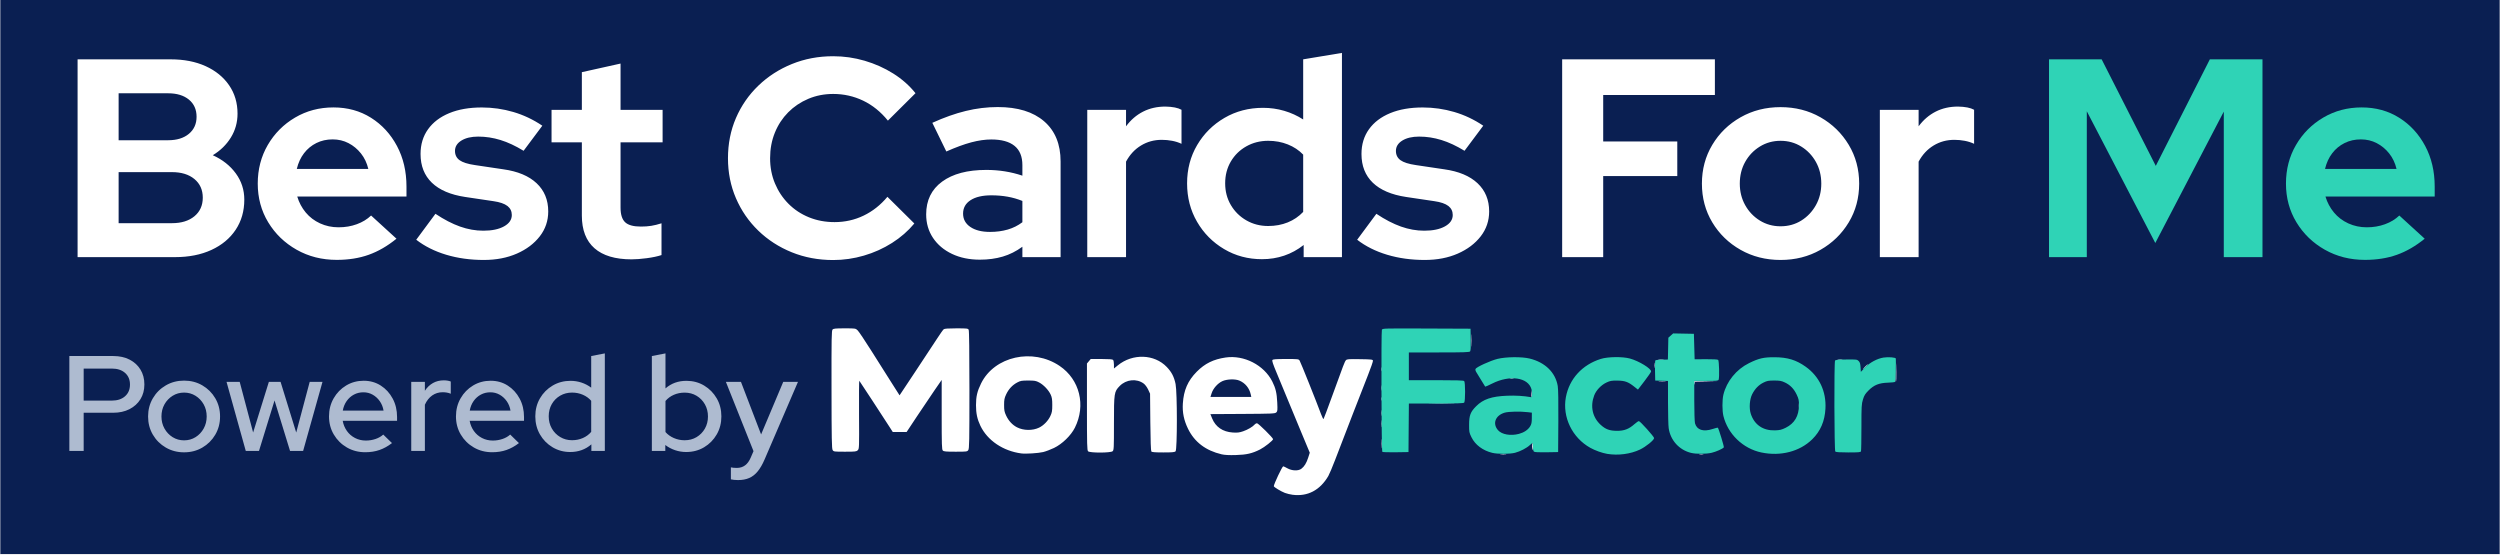
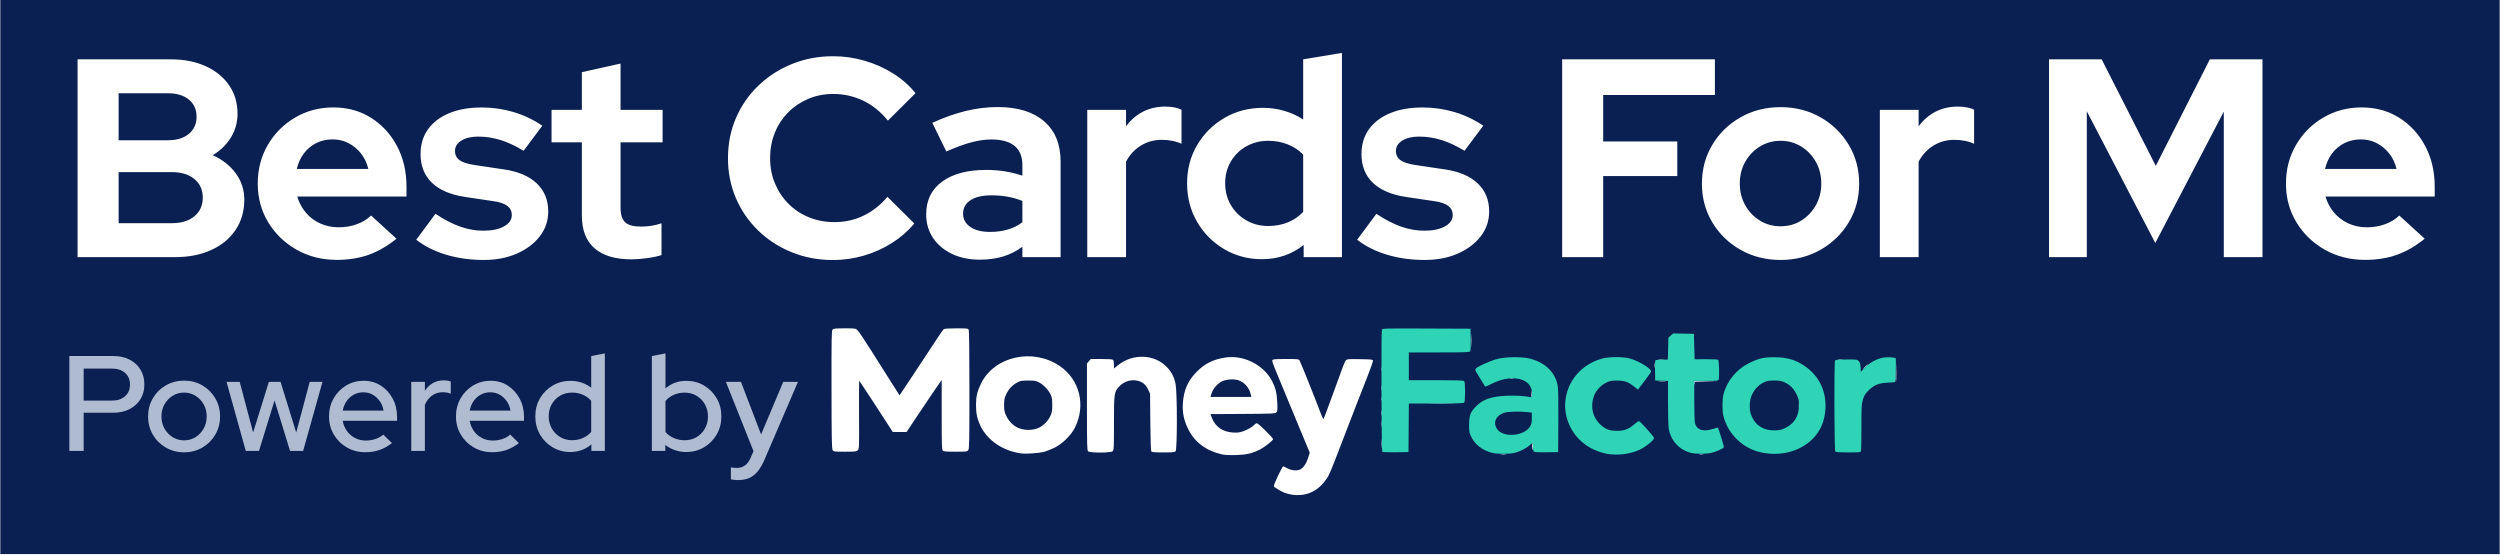
<svg xmlns="http://www.w3.org/2000/svg" viewBox="-30.0 -30.0 1263.6 280.1" width="2527" height="560" role="img" aria-label="Best Cards For Me, Powered by MoneyFactor">
  <defs>
    <linearGradient id="gwcdark" x1="0" y1="0" x2="0" y2="1">
      <stop offset="0" stop-color="#FFFFFF" />
      <stop offset="1" stop-color="#DCE5EF" />
    </linearGradient>
    <linearGradient id="gtcdark" gradientUnits="userSpaceOnUse" x1="339.1" y1="501.7" x2="532.6" y2="279.6">
      <stop offset="0.00" stop-color="#0C9282" />
      <stop offset="0.20" stop-color="#10A290" />
      <stop offset="0.40" stop-color="#17CCB1" />
      <stop offset="0.60" stop-color="#19D7B9" />
      <stop offset="0.80" stop-color="#15C5AB" />
      <stop offset="1.00" stop-color="#17C3A9" />
    </linearGradient>
  </defs>
  <rect x="-30.0" y="-30.0" width="1263.6" height="280.1" fill="#0A1F52" />
  <path fill="#FFFFFF" d="M9.05 100.0V0.0H56.087Q66.211 0.0 73.796 3.451Q81.38 6.901 85.648 13.098Q89.916 19.294 89.916 27.459Q89.916 34.044 86.563 39.502Q83.209 44.96 77.401 48.473Q84.759 51.803 89.049 57.678Q93.34 63.553 93.34 70.934Q93.34 79.608 88.972 86.17Q84.604 92.732 76.704 96.366Q68.805 100.0 58.314 100.0ZM29.799 40.903H54.797Q61.433 40.903 65.32 37.666Q69.207 34.429 69.207 29.034Q69.207 23.537 65.32 20.351Q61.433 17.165 54.797 17.165H29.799ZM29.799 82.835H56.739Q63.901 82.835 68.124 79.334Q72.346 75.833 72.346 69.93Q72.346 64.026 68.124 60.525Q63.901 57.024 56.739 57.024H29.799ZM140.07 101.388Q128.861 101.388 119.786 96.255Q110.71 91.121 105.423 82.384Q100.135 73.648 100.135 62.809Q100.135 52.01 105.208 43.294Q110.282 34.577 119 29.444Q127.718 24.31 138.396 24.31Q149.097 24.31 157.406 29.546Q165.716 34.783 170.524 43.807Q175.332 52.831 175.332 64.348V69.378H120.107Q121.477 73.915 124.402 77.435Q127.326 80.954 131.644 82.937Q135.962 84.919 141.012 84.919Q145.968 84.919 150.227 83.359Q154.487 81.799 157.443 78.964L170.274 90.684Q163.453 96.241 156.234 98.815Q149.016 101.388 140.07 101.388ZM119.879 55.408H156.038Q154.976 50.93 152.337 47.603Q149.698 44.276 146.032 42.373Q142.366 40.471 138.008 40.471Q133.507 40.471 129.801 42.302Q126.095 44.133 123.538 47.46Q120.982 50.787 119.879 55.408ZM214.409 101.429Q204.217 101.429 195.457 98.808Q186.696 96.187 180.264 91.209L189.976 78.092Q196.515 82.459 202.413 84.548Q208.31 86.638 214.185 86.638Q220.704 86.638 224.645 84.452Q228.585 82.266 228.585 78.706Q228.585 75.839 226.346 74.12Q224.107 72.4 219.302 71.708L205.026 69.584Q193.901 67.909 188.174 62.385Q182.447 56.861 182.447 47.857Q182.447 40.626 186.234 35.347Q190.022 30.068 196.966 27.2Q203.909 24.332 213.409 24.332Q221.574 24.332 229.354 26.618Q237.135 28.903 244.014 33.555L234.543 46.239Q228.441 42.507 222.849 40.784Q217.258 39.06 211.606 39.06Q206.332 39.06 203.095 41.063Q199.857 43.066 199.857 46.3Q199.857 49.31 202.179 50.989Q204.501 52.668 209.962 53.463L224.238 55.587Q235.26 57.119 241.13 62.643Q247 68.167 247 76.903Q247 83.97 242.733 89.483Q238.465 94.996 231.144 98.212Q223.823 101.429 214.409 101.429ZM289.135 101.121Q276.771 101.121 270.385 95.512Q264.0 89.903 264.0 79.012V41.944H248.674V25.555H264.0V6.489L283.562 2.133V25.555H304.825V41.944H283.562V74.964Q283.562 80.165 285.876 82.357Q288.191 84.549 293.843 84.549Q296.741 84.549 299.098 84.172Q301.455 83.795 304.272 82.897V98.956Q301.25 99.956 296.815 100.538Q292.38 101.121 289.135 101.121ZM391.062 101.469Q379.795 101.469 370.11 97.54Q360.425 93.612 353.179 86.592Q345.934 79.571 341.902 70.214Q337.871 60.857 337.871 50.0Q337.871 39.04 341.902 29.683Q345.934 20.326 353.23 13.306Q360.527 6.286 370.212 2.357Q379.897 -1.571 391.062 -1.571Q399.227 -1.571 407.006 0.716Q414.785 3.004 421.409 7.16Q428.034 11.316 432.686 17.115L418.73 30.986Q413.284 24.272 406.2 20.885Q399.117 17.499 391.062 17.499Q384.298 17.499 378.46 19.975Q372.622 22.451 368.302 26.811Q363.982 31.171 361.578 37.081Q359.173 42.99 359.173 50.0Q359.173 56.867 361.629 62.745Q364.085 68.624 368.476 73.035Q372.867 77.447 378.828 79.871Q384.789 82.296 391.759 82.296Q399.608 82.296 406.446 79.012Q413.284 75.728 418.485 69.505L432.093 82.988Q427.4 88.644 420.827 92.82Q414.254 96.996 406.598 99.232Q398.942 101.469 391.062 101.469ZM465.223 101.286Q457.264 101.286 451.13 98.366Q444.996 95.447 441.536 90.282Q438.076 85.117 438.076 78.38Q438.076 67.724 446.15 61.816Q454.223 55.907 468.495 55.907Q478.117 55.907 486.724 58.815V53.491Q486.724 46.972 482.739 43.744Q478.755 40.515 471.008 40.515Q466.338 40.515 460.878 41.964Q455.419 43.413 448.272 46.596L441.193 32.091Q450.036 28.068 458.096 26.098Q466.155 24.127 474.266 24.127Q489.376 24.127 497.708 31.325Q506.04 38.523 506.04 51.652V100.0H486.724V94.744Q482.072 98.169 476.8 99.727Q471.527 101.286 465.223 101.286ZM456.737 77.992Q456.737 82.247 460.423 84.75Q464.109 87.253 470.364 87.253Q475.151 87.253 479.257 86.074Q483.362 84.895 486.724 82.354V71.594Q483.117 70.133 479.245 69.443Q475.374 68.753 471.038 68.753Q464.314 68.753 460.525 71.204Q456.737 73.656 456.737 77.992ZM519.523 100.0V25.555H539.125V33.851Q542.718 28.998 547.739 26.44Q552.759 23.881 559.022 23.881Q564.481 23.984 567.173 25.497V42.702Q565.008 41.68 562.433 41.189Q559.857 40.698 557.179 40.698Q551.429 40.698 546.705 43.56Q541.982 46.423 539.125 51.718V100.0ZM607.839 101.04Q597.326 101.04 588.69 95.921Q580.054 90.802 575.023 82.123Q569.992 73.443 569.992 62.706Q569.992 51.97 575.085 43.325Q580.179 34.68 588.901 29.598Q597.623 24.515 608.392 24.515Q613.926 24.515 619.081 26.022Q624.237 27.529 628.684 30.4V0.0L648.286 -3.25V100.0H628.93V93.865Q619.809 101.04 607.839 101.04ZM610.994 84.263Q616.374 84.263 620.877 82.442Q625.38 80.62 628.684 77.137V48.173Q625.483 44.833 620.899 43.011Q616.314 41.189 610.994 41.189Q604.914 41.189 599.944 43.986Q594.975 46.782 592.11 51.648Q589.246 56.514 589.246 62.666Q589.246 68.787 592.13 73.683Q595.014 78.579 599.971 81.421Q604.929 84.263 610.994 84.263ZM690.123 101.429Q679.932 101.429 671.171 98.808Q662.41 96.187 655.978 91.209L665.69 78.092Q672.229 82.459 678.127 84.548Q684.024 86.638 689.899 86.638Q696.419 86.638 700.359 84.452Q704.3 82.266 704.3 78.706Q704.3 75.839 702.06 74.12Q699.821 72.4 695.016 71.708L680.74 69.584Q669.616 67.909 663.888 62.385Q658.161 56.861 658.161 47.857Q658.161 40.626 661.949 35.347Q665.736 30.068 672.68 27.2Q679.624 24.332 689.123 24.332Q697.288 24.332 705.068 26.618Q712.849 28.903 719.728 33.555L710.258 46.239Q704.155 42.507 698.563 40.784Q692.972 39.06 687.32 39.06Q682.046 39.06 678.809 41.063Q675.572 43.066 675.572 46.3Q675.572 49.31 677.893 50.989Q680.215 52.668 685.676 53.463L699.952 55.587Q710.974 57.119 716.844 62.643Q722.714 68.167 722.714 76.903Q722.714 83.97 718.447 89.483Q714.179 94.996 706.858 98.212Q699.537 101.429 690.123 101.429ZM759.622 100.0V0.0H836.837V18.026H780.37V41.529H817.827V59.002H780.37V100.0ZM870.03 101.429Q858.861 101.429 849.823 96.309Q840.784 91.189 835.531 82.433Q830.278 73.677 830.278 62.844Q830.278 52.01 835.531 43.225Q840.784 34.441 849.823 29.304Q858.861 24.167 870.03 24.167Q881.211 24.167 890.217 29.298Q899.224 34.428 904.503 43.202Q909.783 51.976 909.783 62.832Q909.783 73.688 904.503 82.44Q899.224 91.193 890.217 96.311Q881.211 101.429 870.03 101.429ZM870.03 84.406Q875.879 84.406 880.517 81.517Q885.155 78.628 887.894 73.738Q890.632 68.849 890.632 62.848Q890.632 56.736 887.901 51.856Q885.171 46.976 880.485 44.083Q875.8 41.189 870.042 41.189Q864.284 41.189 859.587 44.083Q854.889 46.976 852.159 51.838Q849.429 56.701 849.429 62.849Q849.429 68.846 852.159 73.733Q854.889 78.62 859.579 81.513Q864.268 84.406 870.03 84.406ZM920.237 100.0V25.555H939.839V33.851Q943.433 28.998 948.453 26.44Q953.473 23.881 959.737 23.881Q965.195 23.984 967.887 25.497V42.702Q965.722 41.68 963.147 41.189Q960.572 40.698 957.893 40.698Q952.143 40.698 947.42 43.56Q942.696 46.423 939.839 51.718V100.0Z" />
-   <path fill="#2FD3B6" d="M1005.765 100.0V0.0H1032.378L1059.749 53.863L1087.078 0.0H1113.692V100.0H1094.131V26.425L1059.503 92.857L1024.875 26.26V100.0ZM1165.499 101.388Q1154.29 101.388 1145.214 96.255Q1136.139 91.121 1130.851 82.384Q1125.563 73.648 1125.563 62.809Q1125.563 52.01 1130.637 43.294Q1135.71 34.577 1144.429 29.444Q1153.147 24.31 1163.825 24.31Q1174.525 24.31 1182.835 29.546Q1191.145 34.783 1195.953 43.807Q1200.761 52.831 1200.761 64.348V69.378H1145.535Q1146.906 73.915 1149.83 77.435Q1152.755 80.954 1157.073 82.937Q1161.39 84.919 1166.441 84.919Q1171.396 84.919 1175.656 83.359Q1179.915 81.799 1182.871 78.964L1195.702 90.684Q1188.881 96.241 1181.663 98.815Q1174.445 101.388 1165.499 101.388ZM1145.308 55.408H1181.467Q1180.404 50.93 1177.766 47.603Q1175.127 44.276 1171.461 42.373Q1167.795 40.471 1163.437 40.471Q1158.936 40.471 1155.229 42.302Q1151.523 44.133 1148.967 47.46Q1146.411 50.787 1145.308 55.408Z" />
+   <path fill="#FFFFFF" d="M1005.765 100.0V0.0H1032.378L1059.749 53.863L1087.078 0.0H1113.692V100.0H1094.131V26.425L1059.503 92.857L1024.875 26.26V100.0ZM1165.499 101.388Q1154.29 101.388 1145.214 96.255Q1136.139 91.121 1130.851 82.384Q1125.563 73.648 1125.563 62.809Q1125.563 52.01 1130.637 43.294Q1135.71 34.577 1144.429 29.444Q1153.147 24.31 1163.825 24.31Q1174.525 24.31 1182.835 29.546Q1191.145 34.783 1195.953 43.807Q1200.761 52.831 1200.761 64.348V69.378H1145.535Q1146.906 73.915 1149.83 77.435Q1152.755 80.954 1157.073 82.937Q1161.39 84.919 1166.441 84.919Q1171.396 84.919 1175.656 83.359Q1179.915 81.799 1182.871 78.964L1195.702 90.684Q1188.881 96.241 1181.663 98.815Q1174.445 101.388 1165.499 101.388ZM1145.308 55.408H1181.467Q1180.404 50.93 1177.766 47.603Q1175.127 44.276 1171.461 42.373Q1167.795 40.471 1163.437 40.471Q1158.936 40.471 1155.229 42.302Q1151.523 44.133 1148.967 47.46Q1146.411 50.787 1145.308 55.408Z" />
  <path fill="#AEBBD0" d="M4.888 198.0V150.0H27.075Q31.806 150.0 35.331 151.807Q38.856 153.614 40.838 156.848Q42.82 160.081 42.82 164.367Q42.82 168.591 40.838 171.815Q38.856 175.038 35.297 176.859Q31.738 178.679 27.075 178.679H12.128V198.0ZM12.128 172.537H26.375Q30.562 172.537 33.05 170.334Q35.538 168.13 35.538 164.436Q35.538 160.721 33.05 158.531Q30.562 156.341 26.375 156.341H12.128ZM62.888 198.686Q57.813 198.686 53.665 196.282Q49.516 193.877 47.105 189.766Q44.694 185.654 44.694 180.567Q44.694 175.48 47.105 171.363Q49.516 167.245 53.665 164.838Q57.813 162.43 62.888 162.43Q68.005 162.43 72.127 164.836Q76.249 167.243 78.666 171.358Q81.082 175.473 81.082 180.565Q81.082 185.656 78.666 189.767Q76.249 193.878 72.127 196.282Q68.005 198.686 62.888 198.686ZM62.888 192.633Q66.096 192.633 68.682 191.016Q71.269 189.399 72.795 186.663Q74.322 183.926 74.322 180.568Q74.322 177.148 72.797 174.433Q71.272 171.718 68.676 170.101Q66.08 168.483 62.89 168.483Q59.7 168.483 57.102 170.101Q54.504 171.718 52.979 174.429Q51.454 177.141 51.454 180.568Q51.454 183.926 52.979 186.662Q54.504 189.397 57.101 191.015Q59.697 192.633 62.888 192.633ZM94.087 198.0 84.356 163.068H91.013L97.799 188.66L105.752 163.068H111.681L119.585 188.68L126.399 163.068H132.871L123.072 198.0H116.47L108.627 172.463L100.757 198.0ZM154.479 198.638Q149.356 198.638 145.2 196.231Q141.044 193.824 138.606 189.716Q136.168 185.609 136.168 180.52Q136.168 175.48 138.503 171.396Q140.838 167.313 144.823 164.906Q148.807 162.499 153.704 162.499Q158.525 162.499 162.328 164.926Q166.131 167.354 168.352 171.499Q170.574 175.645 170.574 180.83V182.758H143.093Q143.608 185.623 145.212 187.884Q146.816 190.146 149.318 191.441Q151.82 192.736 154.788 192.736Q157.338 192.736 159.669 191.944Q162 191.152 163.59 189.706L168.003 194.015Q164.958 196.368 161.694 197.503Q158.429 198.638 154.479 198.638ZM143.127 177.598H163.746Q163.293 174.904 161.826 172.821Q160.359 170.737 158.228 169.538Q156.096 168.339 153.546 168.339Q150.928 168.339 148.748 169.504Q146.568 170.669 145.098 172.752Q143.628 174.836 143.127 177.598ZM177.743 198.0V163.068H184.634V167.565Q186.273 165.035 188.697 163.664Q191.121 162.293 194.213 162.293Q196.347 162.314 197.725 162.897V169.066Q196.771 168.661 195.735 168.483Q194.7 168.305 193.643 168.305Q190.654 168.305 188.329 169.936Q186.005 171.567 184.634 174.624V198.0ZM218.662 198.638Q213.539 198.638 209.383 196.231Q205.227 193.824 202.789 189.716Q200.351 185.609 200.351 180.52Q200.351 175.48 202.686 171.396Q205.021 167.313 209.006 164.906Q212.99 162.499 217.887 162.499Q222.708 162.499 226.511 164.926Q230.313 167.354 232.535 171.499Q234.757 175.645 234.757 180.83V182.758H207.276Q207.791 185.623 209.395 187.884Q210.999 190.146 213.501 191.441Q216.003 192.736 218.971 192.736Q221.521 192.736 223.852 191.944Q226.183 191.152 227.773 189.706L232.186 194.015Q229.141 196.368 225.877 197.503Q222.612 198.638 218.662 198.638ZM207.31 177.598H227.929Q227.476 174.904 226.009 172.821Q224.542 170.737 222.41 169.538Q220.279 168.339 217.729 168.339Q215.111 168.339 212.931 169.504Q210.751 170.669 209.281 172.752Q207.811 174.836 207.31 177.598ZM258.117 198.528Q253.214 198.528 249.186 196.124Q245.158 193.72 242.812 189.644Q240.465 185.567 240.465 180.5Q240.465 175.432 242.824 171.383Q245.183 167.333 249.228 164.937Q253.273 162.54 258.268 162.54Q261.134 162.54 263.804 163.421Q266.475 164.301 268.723 165.994V150.0L275.614 148.669V198.0H268.813V194.655Q264.349 198.528 258.117 198.528ZM259.03 192.564Q261.985 192.564 264.504 191.461Q267.023 190.357 268.723 188.342V172.637Q267.044 170.69 264.508 169.586Q261.973 168.483 259.03 168.483Q255.736 168.483 253.043 170.041Q250.35 171.6 248.798 174.312Q247.246 177.023 247.246 180.452Q247.246 183.874 248.802 186.612Q250.358 189.349 253.048 190.957Q255.739 192.564 259.03 192.564ZM299.389 198.0V150.0L306.279 148.669V166.372Q310.627 162.54 316.886 162.54Q321.858 162.54 325.849 164.947Q329.84 167.354 332.189 171.403Q334.537 175.453 334.537 180.52Q334.537 185.588 332.178 189.661Q329.819 193.735 325.797 196.131Q321.775 198.528 316.735 198.528Q313.862 198.528 311.15 197.613Q308.439 196.698 306.19 194.984V198.0ZM315.972 192.585Q319.338 192.585 321.991 191.001Q324.644 189.418 326.201 186.703Q327.757 183.989 327.757 180.568Q327.757 177.148 326.201 174.409Q324.644 171.671 321.981 170.087Q319.318 168.504 315.972 168.504Q313.018 168.504 310.499 169.607Q307.98 170.711 306.279 172.726V188.431Q307.959 190.357 310.523 191.471Q313.086 192.585 315.972 192.585ZM342.976 212.716Q341.912 212.716 340.942 212.613Q339.971 212.51 339.34 212.352V206.293Q340.568 206.567 342.385 206.567Q347.158 206.567 349.345 201.425L350.783 198.097L336.816 163.068H344.44L354.62 189.641L365.815 163.068H373.262L356.387 202.296Q354.782 206.021 352.909 208.315Q351.036 210.61 348.625 211.663Q346.214 212.716 342.976 212.716Z" />
  <g transform="translate(159.17 36.73) scale(0.36905)">
    <path fill-rule="evenodd" fill="#FFFFFF" d="M1257.74 497.00C1254.57 496.59 1249.84 495.46 1247.24 494.47C1241.93 492.47 1232.00 486.45 1232.00 485.23C1232.00 482.41 1243.56 458.00 1244.89 458.00C1245.36 458.00 1247.94 459.22 1250.61 460.72C1256.93 464.25 1265.42 464.56 1269.67 461.41C1273.77 458.37 1276.67 453.67 1279.12 446.07L1281.27 439.38L1269.00 409.94C1262.25 393.75 1254.72 375.55 1252.25 369.50C1244.77 351.16 1243.52 348.14 1236.14 330.59C1230.72 317.71 1229.29 313.35 1230.14 312.34C1230.98 311.32 1235.34 311.00 1248.60 311.00C1265.50 311.00 1265.99 311.06 1267.40 313.25C1268.78 315.41 1290.69 370.16 1296.60 386.23C1298.16 390.48 1299.75 393.63 1300.12 393.23C1300.50 392.83 1305.61 379.23 1311.49 363.00C1327.92 317.66 1329.08 314.63 1330.77 312.73C1332.19 311.14 1334.16 310.98 1349.91 311.23C1365.82 311.47 1367.51 311.67 1367.82 313.28C1368.00 314.25 1364.98 323.03 1361.11 332.78C1353.91 350.88 1328.16 417.34 1316.01 449.19C1312.30 458.92 1308.09 468.87 1306.67 471.30C1295.25 490.79 1278.39 499.64 1257.74 497.00ZM1160.50 441.57C1138.67 436.45 1123.30 424.75 1114.43 406.51C1108.80 394.93 1106.61 384.24 1107.38 372.00C1108.52 353.74 1114.19 340.77 1126.46 328.38C1137.61 317.12 1149.29 311.38 1166.00 308.94C1191.23 305.25 1218.55 319.31 1229.92 341.84C1234.52 350.96 1236.10 357.65 1236.70 370.50C1237.21 381.52 1237.09 382.64 1235.31 384.24C1233.53 385.83 1229.53 386.00 1189.23 386.24L1145.10 386.50L1147.50 392.41C1152.24 404.06 1162.08 410.79 1175.70 411.70C1182.04 412.12 1184.70 411.81 1189.92 410.04C1196.23 407.90 1203.35 403.70 1205.93 400.58C1206.65 399.71 1208.00 399.00 1208.93 399.00C1210.77 399.00 1231.00 419.01 1231.00 420.82C1231.00 422.59 1219.35 431.79 1213.16 434.92C1202.30 440.40 1194.66 442.16 1180.00 442.58C1170.66 442.85 1164.65 442.54 1160.50 441.57ZM1542.73 441.28C1544.50 441.06 1547.65 441.05 1549.73 441.27C1551.80 441.49 1550.35 441.67 1546.50 441.67C1542.65 441.68 1540.95 441.50 1542.73 441.28ZM1815.26 441.28C1816.78 441.05 1819.03 441.06 1820.26 441.30C1821.49 441.53 1820.25 441.72 1817.50 441.71C1814.75 441.71 1813.74 441.51 1815.26 441.28ZM886.00 440.35C861.02 437.01 839.68 422.58 830.04 402.50C825.72 393.51 824.00 385.46 824.00 374.32C824.00 362.45 825.68 355.22 830.95 344.50C849.23 307.26 901.75 295.55 938.60 320.50C966.13 339.14 974.83 374.46 959.45 405.14C954.08 415.84 942.16 427.42 930.89 432.86C926.28 435.09 919.58 437.62 916.00 438.48C909.27 440.10 892.12 441.17 886.00 440.35ZM977.57 437.43C976.18 436.04 976.00 429.13 976.00 376.51L976.00 317.15L978.59 314.08L981.18 311.00L995.89 311.00C1006.00 311.00 1010.98 311.38 1011.80 312.20C1012.46 312.86 1013.00 315.79 1013.00 318.71L1013.00 324.02L1018.33 319.68C1038.62 303.16 1068.42 304.17 1085.39 321.97C1092.06 328.96 1095.38 335.39 1097.42 345.27C1099.77 356.63 1099.77 435.08 1097.43 437.43C1096.14 438.72 1093.13 439.00 1080.55 439.00C1069.52 439.00 1064.96 438.65 1064.22 437.75C1063.57 436.96 1063.06 422.18 1062.83 397.50L1062.47 358.50L1059.86 352.89C1058.38 349.73 1055.77 346.17 1053.87 344.74C1044.18 337.42 1029.70 338.87 1020.81 348.03C1013.23 355.85 1013.00 357.37 1013.00 399.53C1013.00 433.29 1012.88 435.80 1011.17 437.35C1008.53 439.74 979.95 439.81 977.57 437.43ZM627.62 435.75C626.41 433.85 626.17 420.93 626.08 352.84C625.98 280.39 626.13 272.01 627.55 270.59C628.86 269.28 631.76 269.00 644.06 269.00C658.96 269.00 658.97 269.00 661.86 271.75C663.45 273.26 671.84 285.75 680.49 299.50C689.15 313.25 701.42 332.66 707.77 342.64L719.30 360.77L741.30 327.64C753.40 309.41 766.65 289.32 770.74 283.00C774.82 276.68 778.89 270.94 779.78 270.25C780.91 269.37 786.06 269.00 797.16 269.00C811.73 269.00 813.01 269.15 813.96 270.93C814.65 272.22 815.00 299.74 815.00 353.21C815.00 424.31 814.82 433.81 813.44 435.78C811.95 437.92 811.28 438.00 796.01 438.00C782.92 438.00 779.87 437.73 778.57 436.43C777.19 435.04 777.00 429.20 777.00 387.27L777.00 339.68L767.38 353.59C762.09 361.24 751.28 377.29 743.36 389.25L728.96 411.00L719.47 411.00L709.99 411.00L705.66 404.25C696.98 390.72 664.76 341.48 664.14 340.80C663.79 340.41 663.63 361.21 663.78 387.02C664.05 433.02 664.02 433.98 662.03 435.97C660.17 437.83 658.74 438.00 644.52 438.00C629.56 438.00 629.00 437.92 627.62 435.75ZM1379.37 427.00C1379.37 421.23 1379.54 418.86 1379.74 421.75C1379.94 424.64 1379.94 429.36 1379.74 432.25C1379.54 435.14 1379.37 432.77 1379.37 427.00ZM1585.85 431.00C1585.66 428.25 1585.84 426.00 1586.25 426.00C1586.66 426.00 1587.00 428.25 1587.00 431.00C1587.00 437.45 1586.29 437.45 1585.85 431.00ZM910.45 405.02C916.70 402.00 922.75 395.77 925.85 389.16C928.13 384.28 928.50 382.19 928.50 374.00C928.50 366.38 928.07 363.58 926.34 359.82C923.43 353.52 916.67 346.40 910.54 343.16C906.06 340.79 904.40 340.50 895.50 340.50C886.59 340.50 884.96 340.79 880.50 343.16C873.82 346.72 868.70 352.22 865.30 359.50C862.92 364.59 862.50 366.78 862.50 374.00C862.50 381.22 862.92 383.41 865.30 388.50C868.69 395.75 873.87 401.34 880.23 404.59C889.15 409.16 901.55 409.33 910.45 405.02ZM1379.34 399.50C1379.35 395.10 1379.52 393.42 1379.73 395.78C1379.94 398.13 1379.94 401.73 1379.73 403.78C1379.51 405.82 1379.34 403.90 1379.34 399.50ZM1379.32 385.00C1379.32 381.43 1379.50 379.96 1379.72 381.75C1379.95 383.54 1379.95 386.46 1379.72 388.25C1379.50 390.04 1379.32 388.57 1379.32 385.00ZM1951.29 374.50C1951.29 371.75 1951.49 370.74 1951.72 372.26C1951.95 373.78 1951.94 376.03 1951.70 377.26C1951.47 378.49 1951.28 377.25 1951.29 374.50ZM1447.25 372.25C1455.36 372.08 1468.64 372.08 1476.75 372.25C1484.86 372.42 1478.22 372.56 1462.00 372.56C1445.78 372.56 1439.14 372.42 1447.25 372.25ZM1379.25 365.50C1379.26 363.30 1379.47 362.52 1379.71 363.76C1379.95 365.01 1379.94 366.81 1379.69 367.76C1379.44 368.72 1379.24 367.70 1379.25 365.50ZM1584.98 358.70L1585.46 353.50L1585.80 357.89C1585.98 360.30 1585.76 362.64 1585.31 363.09C1584.87 363.54 1584.72 361.56 1584.98 358.70ZM1200.46 359.75C1198.54 350.87 1192.85 343.93 1184.73 340.53C1178.95 338.12 1167.56 338.53 1161.46 341.37C1155.09 344.33 1148.93 351.28 1146.82 357.88L1145.18 363.00L1173.17 363.00L1201.16 363.00L1200.46 359.75ZM1379.31 350.50C1379.32 347.20 1379.50 345.97 1379.72 347.77C1379.95 349.57 1379.94 352.27 1379.71 353.77C1379.49 355.27 1379.30 353.80 1379.31 350.50ZM1808.15 344.25L1808.00 341.00L1823.75 341.22L1839.50 341.44L1824.31 341.75L1809.13 342.05L1808.71 344.78C1808.33 347.28 1808.29 347.24 1808.15 344.25ZM2084.00 329.70L2084.49 316.50L2084.78 328.92C2084.94 335.75 2084.71 341.69 2084.28 342.12C2083.85 342.55 2083.72 336.97 2084.00 329.70ZM1759.75 341.27C1762.09 341.06 1765.91 341.06 1768.25 341.27C1770.59 341.48 1768.67 341.65 1764.00 341.65C1759.33 341.65 1757.41 341.48 1759.75 341.27ZM1555.75 337.29C1556.99 337.06 1559.01 337.06 1560.25 337.29C1561.49 337.53 1560.47 337.73 1558.00 337.73C1555.53 337.73 1554.51 337.53 1555.75 337.29ZM1379.27 325.00C1379.27 322.52 1379.47 321.51 1379.71 322.75C1379.94 323.99 1379.94 326.01 1379.71 327.25C1379.47 328.49 1379.27 327.48 1379.27 325.00ZM1753.31 319.50C1753.32 316.20 1753.50 314.97 1753.72 316.77C1753.95 318.57 1753.94 321.27 1753.71 322.77C1753.49 324.27 1753.30 322.80 1753.31 319.50ZM2042.00 321.50C2043.87 319.57 2045.62 318.00 2045.89 318.00C2046.17 318.00 2044.87 319.57 2043.00 321.50C2041.13 323.43 2039.38 325.00 2039.11 325.00C2038.83 325.00 2040.13 323.43 2042.00 321.50ZM1758.73 311.28C1760.50 311.06 1763.65 311.05 1765.73 311.27C1767.80 311.49 1766.35 311.67 1762.50 311.67C1758.65 311.68 1756.95 311.50 1758.73 311.28ZM2004.77 311.28C2006.57 311.05 2009.27 311.06 2010.77 311.29C2012.27 311.51 2010.80 311.70 2007.50 311.69C2004.20 311.68 2002.97 311.50 2004.77 311.28ZM1502.39 285.50C1502.40 277.80 1502.55 274.78 1502.74 278.79C1502.93 282.81 1502.93 289.11 1502.74 292.79C1502.55 296.48 1502.39 293.20 1502.39 285.50Z" />
    <path fill-rule="evenodd" fill="#2FD3B6" d="M1688.76 440.97C1681.73 439.78 1672.27 436.40 1665.62 432.70C1640.78 418.89 1627.10 390.61 1632.09 363.43C1636.71 338.29 1654.43 318.86 1680.04 310.85C1689.71 307.83 1709.82 307.59 1719.92 310.37C1732.38 313.81 1749.43 324.30 1748.80 328.14C1748.63 329.14 1744.53 335.12 1739.67 341.44L1730.84 352.92L1725.67 348.83C1717.41 342.28 1712.88 340.67 1702.50 340.58C1694.74 340.51 1692.71 340.87 1687.81 343.17C1680.42 346.63 1673.61 353.79 1670.90 360.92C1665.20 375.95 1668.58 391.06 1679.94 401.33C1686.59 407.33 1692.07 409.34 1702.00 409.40C1712.00 409.47 1718.45 406.99 1726.15 400.14C1728.71 397.86 1731.41 396.04 1732.15 396.10C1733.96 396.22 1753.00 417.44 1753.00 419.32C1753.00 422.07 1741.69 431.23 1733.50 435.11C1720.58 441.24 1703.57 443.46 1688.76 440.97ZM1531.35 439.58C1518.29 436.41 1507.93 428.66 1502.79 418.22C1499.69 411.93 1499.50 410.93 1499.53 401.02C1499.57 388.22 1501.38 383.49 1509.24 375.64C1518.78 366.10 1530.43 362.15 1551.50 361.31C1563.22 360.84 1574.21 361.50 1584.44 363.31C1586.02 363.59 1586.32 357.22 1584.96 352.34C1580.41 336.12 1555.30 332.50 1531.22 344.60C1526.11 347.17 1521.78 349.09 1521.60 348.88C1521.42 348.67 1518.81 344.45 1515.81 339.50C1512.81 334.55 1509.75 329.55 1509.02 328.38C1508.28 327.22 1507.96 325.55 1508.30 324.67C1509.27 322.14 1528.63 313.27 1538.50 310.83C1550.03 307.98 1571.71 307.75 1582.40 310.36C1603.64 315.54 1617.81 329.37 1620.97 348.00C1621.68 352.23 1621.97 369.19 1621.78 396.50L1621.50 438.50L1605.63 438.78C1594.78 438.96 1589.33 438.69 1588.38 437.90C1587.52 437.19 1587.00 434.74 1587.00 431.38C1587.00 428.42 1586.75 426.00 1586.45 426.00C1586.14 426.00 1584.45 427.35 1582.70 428.99C1578.34 433.07 1569.54 437.62 1562.46 439.47C1555.40 441.31 1538.72 441.37 1531.35 439.58ZM1803.50 439.59C1787.26 435.56 1775.35 422.37 1772.94 405.74C1772.45 402.31 1772.03 386.36 1772.02 370.29L1772.00 341.08L1763.25 340.79L1754.50 340.50L1754.22 327.08C1754.07 319.70 1754.29 313.31 1754.73 312.87C1755.16 312.44 1759.19 312.01 1763.69 311.91L1771.86 311.74L1772.18 296.79L1772.50 281.83L1775.80 278.89L1779.09 275.95L1793.30 276.22L1807.50 276.50L1808.00 293.94L1808.50 311.39L1823.99 311.27C1833.49 311.20 1839.96 311.55 1840.74 312.20C1842.06 313.30 1842.61 336.24 1841.39 339.42C1840.87 340.77 1838.42 341.00 1824.39 341.00L1808.00 341.00L1808.01 368.25C1808.01 383.24 1808.46 397.10 1809.00 399.06C1811.53 408.18 1820.34 411.08 1832.95 406.95C1836.82 405.68 1840.13 404.84 1840.32 405.07C1841.58 406.66 1849.04 431.13 1848.51 431.98C1847.34 433.87 1838.19 437.98 1831.77 439.49C1824.27 441.26 1810.43 441.31 1803.50 439.59ZM1899.86 439.04C1874.66 433.72 1853.96 413.78 1847.91 389.00C1846.19 381.97 1846.18 367.10 1847.88 360.00C1852.28 341.67 1865.64 325.20 1883.02 316.66C1896.55 310.01 1903.00 308.52 1918.00 308.58C1935.69 308.64 1947.60 312.27 1960.65 321.58C1979.28 334.86 1988.94 355.32 1987.72 378.90C1986.82 396.14 1980.89 409.91 1969.60 421.00C1952.49 437.81 1926.23 444.60 1899.86 439.04ZM1380.56 438.09C1379.46 436.31 1378.97 272.93 1380.06 270.89C1381.05 269.04 1382.92 268.99 1441.29 269.24L1501.50 269.50L1501.78 284.36C1501.97 294.47 1501.69 299.67 1500.90 300.61C1499.96 301.75 1492.42 302.00 1458.38 302.00L1417.00 302.00L1417.00 321.00L1417.00 340.00L1454.30 340.00C1481.98 340.00 1491.91 340.31 1492.80 341.20C1494.47 342.87 1494.47 369.13 1492.80 370.80C1491.91 371.69 1481.98 372.00 1454.31 372.00L1417.03 372.00L1416.76 405.25L1416.50 438.50L1398.82 438.77C1388.41 438.93 1380.90 438.65 1380.56 438.09ZM2001.20 437.80C1999.78 436.38 1999.46 315.40 2000.87 313.17C2001.50 312.18 2005.42 311.80 2016.32 311.67C2030.22 311.51 2031.04 311.61 2033.17 313.73C2034.89 315.45 2035.50 317.42 2035.81 322.29L2036.21 328.63L2041.79 322.78C2048.29 315.96 2058.49 310.45 2067.18 309.05C2073.79 307.98 2083.95 308.78 2084.11 310.39C2084.57 315.01 2083.68 341.67 2083.05 342.32C2082.62 342.77 2078.26 343.27 2073.38 343.42C2061.16 343.81 2054.30 346.54 2046.85 353.99C2042.17 358.67 2040.82 360.83 2039.09 366.43C2037.16 372.70 2037.00 375.57 2037.00 404.52C2037.00 421.75 2036.73 436.55 2036.39 437.42C2035.87 438.77 2033.39 439.00 2019.09 439.00C2007.44 439.00 2002.04 438.64 2001.20 437.80ZM1567.86 413.55C1574.76 411.71 1580.16 408.10 1583.09 403.36C1584.97 400.31 1585.43 398.15 1585.46 392.04L1585.50 384.50L1580.00 383.85C1569.46 382.60 1553.57 382.94 1548.23 384.52C1535.51 388.30 1531.26 399.53 1539.15 408.52C1544.39 414.49 1556.42 416.59 1567.86 413.55ZM1933.23 405.21C1945.32 399.25 1951.29 389.17 1951.40 374.50C1951.46 367.56 1951.05 365.63 1948.36 359.91C1944.56 351.85 1939.45 346.57 1932.09 343.12C1927.36 340.90 1925.12 340.50 1917.50 340.50C1909.68 340.50 1907.76 340.87 1902.84 343.28C1896.28 346.50 1891.19 351.74 1887.36 359.21C1883.79 366.20 1882.92 378.41 1885.46 386.16C1890.35 401.12 1902.26 409.26 1918.52 408.75C1925.28 408.54 1927.61 407.98 1933.23 405.21Z" />
  </g>
</svg>
